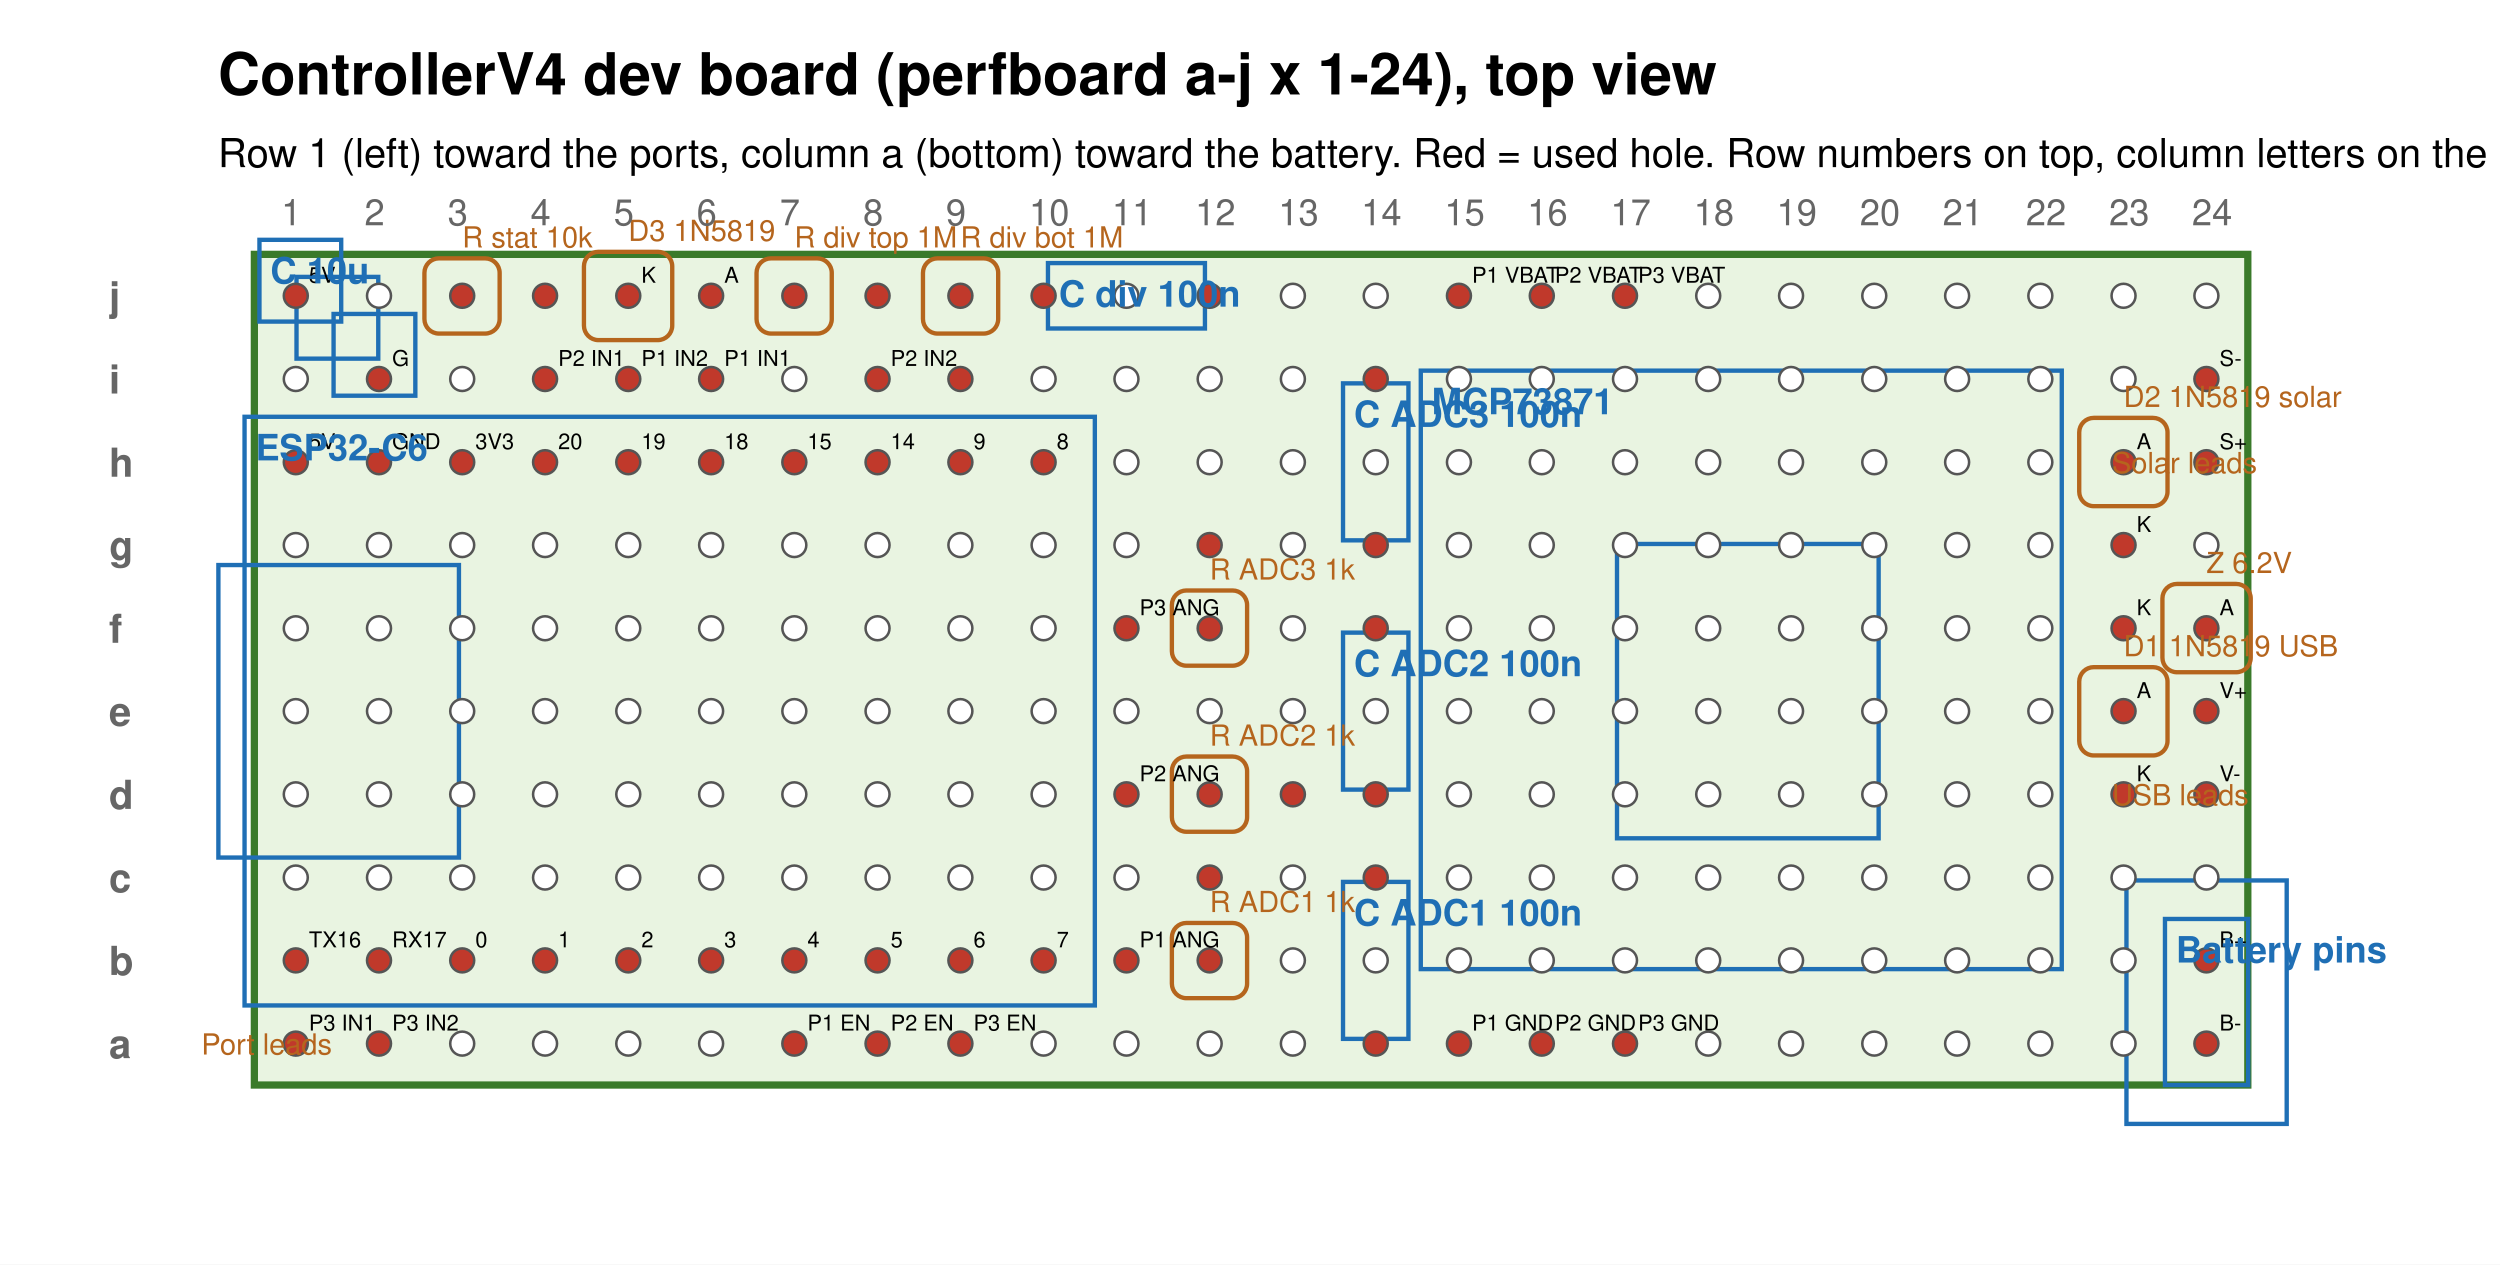
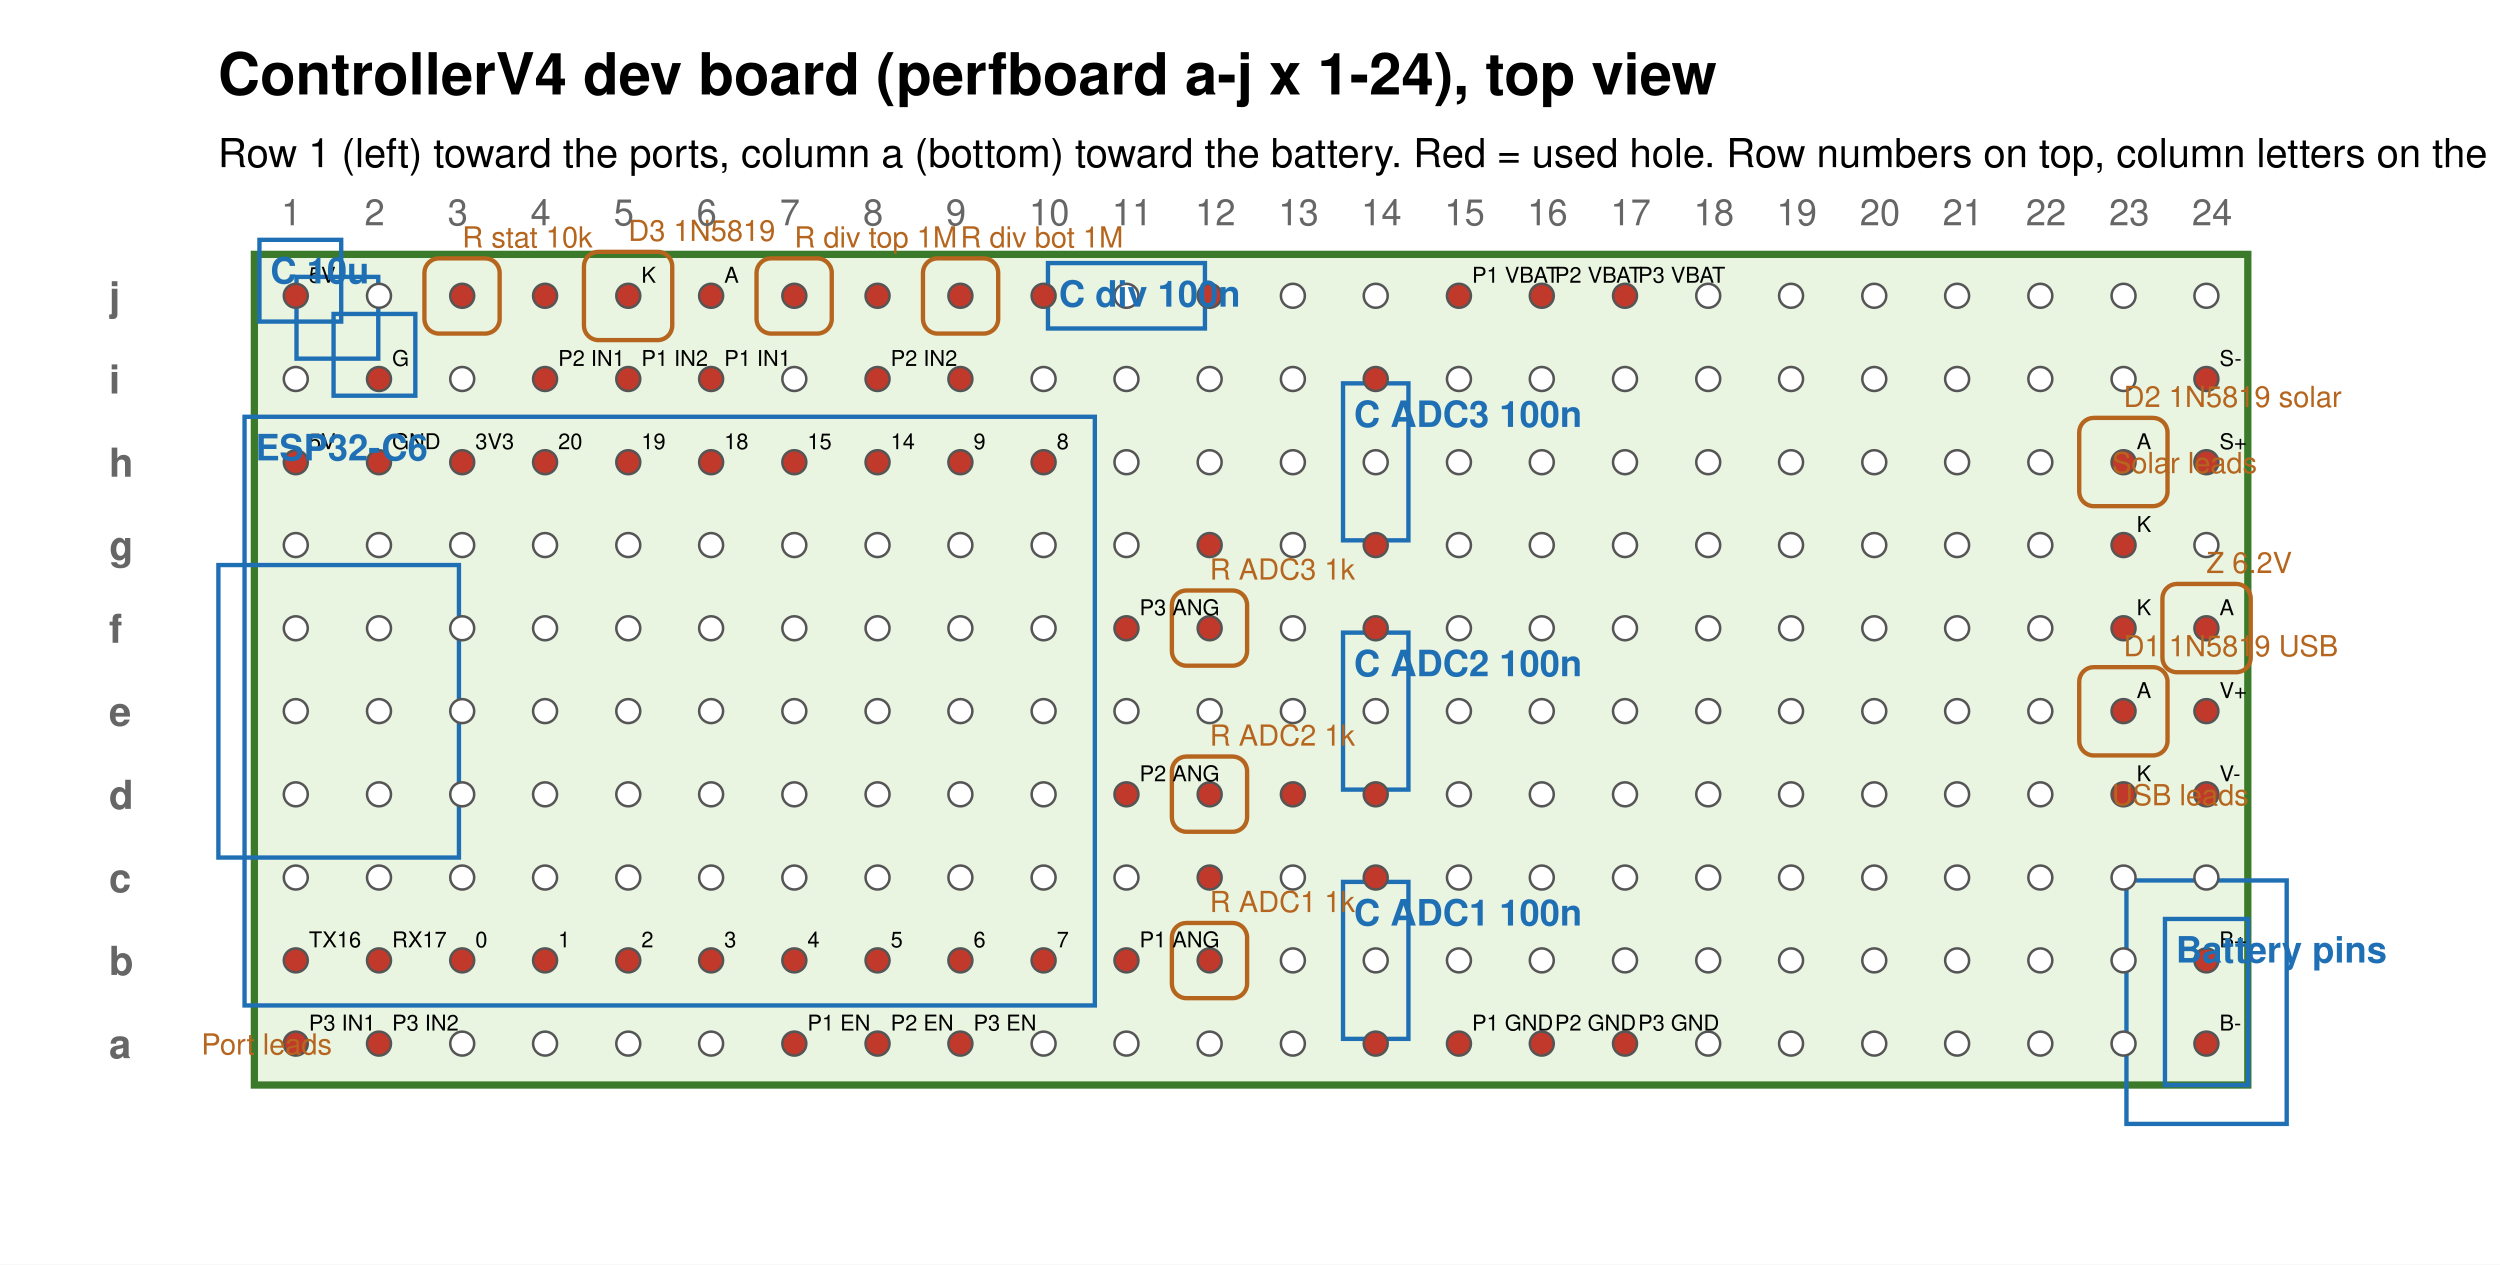
<svg xmlns="http://www.w3.org/2000/svg" width="688" height="348" font-family="Helvetica,Arial">
  <rect width="100%" height="100%" fill="#fff" />
  <text x="60" y="26" font-size="16" font-weight="bold">ControllerV4 dev board (perfboard a-j x 1-24), top view</text>
  <text x="60" y="46" font-size="11">Row 1 (left) toward the ports, column a (bottom) toward the battery. Red = used hole. Row numbers on top, column letters on the left.</text>
  <rect x="70.0" y="70.0" width="548.6" height="228.6" fill="#e9f4e1" stroke="#3a7a2a" stroke-width="2" />
  <rect x="67.3" y="114.7" width="234.0" height="162.0" fill="none" stroke="#1f6fb5" stroke-width="1.2" />
  <rect x="60.1" y="155.5" width="66.2" height="80.5" fill="none" stroke="#1f6fb5" stroke-width="1.2" />
-   <rect x="391.0" y="102.0" width="176.4" height="164.7" fill="none" stroke="#1f6fb5" stroke-width="1.2" />
-   <rect x="445.0" y="149.7" width="72.0" height="81.0" fill="none" stroke="#1f6fb5" stroke-width="1.2" />
  <rect x="71.4" y="66.0" width="22.5" height="22.5" fill="none" stroke="#1f6fb5" stroke-width="1.2" />
  <rect x="81.6" y="76.2" width="22.5" height="22.5" fill="none" stroke="#1f6fb5" stroke-width="1.2" />
  <rect x="91.8" y="86.4" width="22.5" height="22.5" fill="none" stroke="#1f6fb5" stroke-width="1.2" />
  <rect x="116.8" y="71.1" width="20.7" height="20.7" rx="4" fill="none" stroke="#b5651d" stroke-width="1.2" />
  <rect x="160.7" y="69.3" width="24.3" height="24.3" rx="4" fill="none" stroke="#b5651d" stroke-width="1.2" />
  <rect x="208.2" y="71.1" width="20.7" height="20.7" rx="4" fill="none" stroke="#b5651d" stroke-width="1.2" />
  <rect x="254.0" y="71.1" width="20.7" height="20.7" rx="4" fill="none" stroke="#b5651d" stroke-width="1.2" />
  <rect x="288.4" y="72.4" width="43.2" height="18.0" fill="none" stroke="#1f6fb5" stroke-width="1.2" />
  <rect x="322.5" y="254.0" width="20.7" height="20.7" rx="4" fill="none" stroke="#b5651d" stroke-width="1.2" />
  <rect x="369.6" y="242.7" width="18.0" height="43.2" fill="none" stroke="#1f6fb5" stroke-width="1.2" />
  <rect x="322.5" y="208.2" width="20.7" height="20.7" rx="4" fill="none" stroke="#b5651d" stroke-width="1.2" />
  <rect x="369.6" y="174.1" width="18.0" height="43.2" fill="none" stroke="#1f6fb5" stroke-width="1.2" />
  <rect x="322.5" y="162.5" width="20.7" height="20.7" rx="4" fill="none" stroke="#b5651d" stroke-width="1.2" />
  <rect x="369.6" y="105.5" width="18.0" height="43.2" fill="none" stroke="#1f6fb5" stroke-width="1.2" />
  <rect x="572.2" y="183.6" width="24.3" height="24.3" rx="4" fill="none" stroke="#b5651d" stroke-width="1.2" />
  <rect x="572.2" y="115.0" width="24.3" height="24.3" rx="4" fill="none" stroke="#b5651d" stroke-width="1.2" />
  <rect x="595.1" y="160.7" width="24.3" height="24.3" rx="4" fill="none" stroke="#b5651d" stroke-width="1.2" />
  <rect x="595.8" y="252.9" width="22.9" height="45.7" fill="none" stroke="#1f6fb5" stroke-width="1.2" />
  <rect x="585.2" y="242.3" width="44.1" height="67.0" fill="none" stroke="#1f6fb5" stroke-width="1.2" />
  <circle cx="81.4" cy="287.2" r="3.3" fill="#c0392b" stroke="#555" stroke-width="0.7" />
  <circle cx="81.4" cy="264.3" r="3.3" fill="#c0392b" stroke="#555" stroke-width="0.7" />
  <circle cx="81.4" cy="241.5" r="3.3" fill="#fff" stroke="#555" stroke-width="0.7" />
  <circle cx="81.4" cy="218.6" r="3.3" fill="#fff" stroke="#555" stroke-width="0.7" />
  <circle cx="81.4" cy="195.7" r="3.3" fill="#fff" stroke="#555" stroke-width="0.7" />
  <circle cx="81.4" cy="172.9" r="3.3" fill="#fff" stroke="#555" stroke-width="0.7" />
  <circle cx="81.4" cy="150.0" r="3.3" fill="#fff" stroke="#555" stroke-width="0.7" />
  <circle cx="81.4" cy="127.2" r="3.3" fill="#c0392b" stroke="#555" stroke-width="0.7" />
  <circle cx="81.4" cy="104.3" r="3.3" fill="#fff" stroke="#555" stroke-width="0.7" />
  <circle cx="81.4" cy="81.4" r="3.3" fill="#c0392b" stroke="#555" stroke-width="0.7" />
  <circle cx="104.3" cy="287.2" r="3.3" fill="#c0392b" stroke="#555" stroke-width="0.7" />
  <circle cx="104.3" cy="264.3" r="3.3" fill="#c0392b" stroke="#555" stroke-width="0.7" />
  <circle cx="104.3" cy="241.5" r="3.3" fill="#fff" stroke="#555" stroke-width="0.7" />
  <circle cx="104.3" cy="218.6" r="3.3" fill="#fff" stroke="#555" stroke-width="0.7" />
  <circle cx="104.3" cy="195.7" r="3.3" fill="#fff" stroke="#555" stroke-width="0.7" />
  <circle cx="104.3" cy="172.9" r="3.3" fill="#fff" stroke="#555" stroke-width="0.7" />
  <circle cx="104.3" cy="150.0" r="3.3" fill="#fff" stroke="#555" stroke-width="0.7" />
  <circle cx="104.3" cy="127.2" r="3.3" fill="#c0392b" stroke="#555" stroke-width="0.7" />
  <circle cx="104.3" cy="104.3" r="3.3" fill="#c0392b" stroke="#555" stroke-width="0.7" />
  <circle cx="104.3" cy="81.4" r="3.3" fill="#fff" stroke="#555" stroke-width="0.7" />
  <circle cx="127.2" cy="287.2" r="3.3" fill="#fff" stroke="#555" stroke-width="0.7" />
  <circle cx="127.2" cy="264.3" r="3.3" fill="#c0392b" stroke="#555" stroke-width="0.7" />
  <circle cx="127.2" cy="241.5" r="3.3" fill="#fff" stroke="#555" stroke-width="0.7" />
  <circle cx="127.2" cy="218.6" r="3.3" fill="#fff" stroke="#555" stroke-width="0.7" />
  <circle cx="127.2" cy="195.7" r="3.3" fill="#fff" stroke="#555" stroke-width="0.7" />
  <circle cx="127.2" cy="172.9" r="3.3" fill="#fff" stroke="#555" stroke-width="0.7" />
  <circle cx="127.2" cy="150.0" r="3.3" fill="#fff" stroke="#555" stroke-width="0.7" />
  <circle cx="127.2" cy="127.2" r="3.3" fill="#c0392b" stroke="#555" stroke-width="0.7" />
  <circle cx="127.2" cy="104.3" r="3.3" fill="#fff" stroke="#555" stroke-width="0.7" />
  <circle cx="127.2" cy="81.4" r="3.3" fill="#c0392b" stroke="#555" stroke-width="0.7" />
  <circle cx="150.0" cy="287.2" r="3.3" fill="#fff" stroke="#555" stroke-width="0.7" />
  <circle cx="150.0" cy="264.3" r="3.3" fill="#c0392b" stroke="#555" stroke-width="0.7" />
  <circle cx="150.0" cy="241.5" r="3.3" fill="#fff" stroke="#555" stroke-width="0.7" />
  <circle cx="150.0" cy="218.6" r="3.3" fill="#fff" stroke="#555" stroke-width="0.7" />
  <circle cx="150.0" cy="195.7" r="3.3" fill="#fff" stroke="#555" stroke-width="0.7" />
  <circle cx="150.0" cy="172.9" r="3.3" fill="#fff" stroke="#555" stroke-width="0.7" />
  <circle cx="150.0" cy="150.0" r="3.3" fill="#fff" stroke="#555" stroke-width="0.7" />
  <circle cx="150.0" cy="127.2" r="3.3" fill="#c0392b" stroke="#555" stroke-width="0.7" />
  <circle cx="150.0" cy="104.3" r="3.3" fill="#c0392b" stroke="#555" stroke-width="0.7" />
  <circle cx="150.0" cy="81.4" r="3.3" fill="#c0392b" stroke="#555" stroke-width="0.7" />
  <circle cx="172.9" cy="287.2" r="3.3" fill="#fff" stroke="#555" stroke-width="0.7" />
  <circle cx="172.9" cy="264.3" r="3.3" fill="#c0392b" stroke="#555" stroke-width="0.7" />
  <circle cx="172.9" cy="241.5" r="3.3" fill="#fff" stroke="#555" stroke-width="0.7" />
  <circle cx="172.9" cy="218.6" r="3.3" fill="#fff" stroke="#555" stroke-width="0.7" />
  <circle cx="172.9" cy="195.7" r="3.3" fill="#fff" stroke="#555" stroke-width="0.7" />
  <circle cx="172.9" cy="172.9" r="3.3" fill="#fff" stroke="#555" stroke-width="0.7" />
  <circle cx="172.9" cy="150.0" r="3.3" fill="#fff" stroke="#555" stroke-width="0.7" />
  <circle cx="172.9" cy="127.2" r="3.3" fill="#c0392b" stroke="#555" stroke-width="0.7" />
  <circle cx="172.9" cy="104.3" r="3.3" fill="#c0392b" stroke="#555" stroke-width="0.7" />
  <circle cx="172.9" cy="81.4" r="3.3" fill="#c0392b" stroke="#555" stroke-width="0.7" />
  <circle cx="195.7" cy="287.2" r="3.3" fill="#fff" stroke="#555" stroke-width="0.7" />
  <circle cx="195.7" cy="264.3" r="3.3" fill="#c0392b" stroke="#555" stroke-width="0.7" />
  <circle cx="195.7" cy="241.5" r="3.3" fill="#fff" stroke="#555" stroke-width="0.7" />
  <circle cx="195.7" cy="218.6" r="3.3" fill="#fff" stroke="#555" stroke-width="0.7" />
  <circle cx="195.7" cy="195.7" r="3.3" fill="#fff" stroke="#555" stroke-width="0.7" />
  <circle cx="195.7" cy="172.9" r="3.3" fill="#fff" stroke="#555" stroke-width="0.7" />
  <circle cx="195.7" cy="150.0" r="3.3" fill="#fff" stroke="#555" stroke-width="0.7" />
  <circle cx="195.7" cy="127.2" r="3.3" fill="#c0392b" stroke="#555" stroke-width="0.7" />
  <circle cx="195.7" cy="104.3" r="3.3" fill="#c0392b" stroke="#555" stroke-width="0.7" />
  <circle cx="195.7" cy="81.4" r="3.3" fill="#c0392b" stroke="#555" stroke-width="0.7" />
  <circle cx="218.6" cy="287.2" r="3.3" fill="#c0392b" stroke="#555" stroke-width="0.7" />
  <circle cx="218.6" cy="264.3" r="3.3" fill="#c0392b" stroke="#555" stroke-width="0.7" />
  <circle cx="218.6" cy="241.5" r="3.3" fill="#fff" stroke="#555" stroke-width="0.7" />
  <circle cx="218.6" cy="218.6" r="3.3" fill="#fff" stroke="#555" stroke-width="0.7" />
  <circle cx="218.6" cy="195.7" r="3.3" fill="#fff" stroke="#555" stroke-width="0.7" />
  <circle cx="218.6" cy="172.9" r="3.3" fill="#fff" stroke="#555" stroke-width="0.7" />
  <circle cx="218.6" cy="150.0" r="3.3" fill="#fff" stroke="#555" stroke-width="0.7" />
  <circle cx="218.6" cy="127.2" r="3.3" fill="#c0392b" stroke="#555" stroke-width="0.7" />
  <circle cx="218.6" cy="104.3" r="3.3" fill="#fff" stroke="#555" stroke-width="0.7" />
  <circle cx="218.6" cy="81.4" r="3.3" fill="#c0392b" stroke="#555" stroke-width="0.7" />
  <circle cx="241.5" cy="287.2" r="3.3" fill="#c0392b" stroke="#555" stroke-width="0.7" />
  <circle cx="241.5" cy="264.3" r="3.3" fill="#c0392b" stroke="#555" stroke-width="0.7" />
  <circle cx="241.5" cy="241.5" r="3.3" fill="#fff" stroke="#555" stroke-width="0.7" />
  <circle cx="241.5" cy="218.6" r="3.3" fill="#fff" stroke="#555" stroke-width="0.7" />
  <circle cx="241.5" cy="195.7" r="3.3" fill="#fff" stroke="#555" stroke-width="0.7" />
  <circle cx="241.5" cy="172.9" r="3.3" fill="#fff" stroke="#555" stroke-width="0.7" />
  <circle cx="241.5" cy="150.0" r="3.3" fill="#fff" stroke="#555" stroke-width="0.7" />
  <circle cx="241.5" cy="127.2" r="3.3" fill="#c0392b" stroke="#555" stroke-width="0.7" />
  <circle cx="241.5" cy="104.3" r="3.3" fill="#c0392b" stroke="#555" stroke-width="0.7" />
  <circle cx="241.5" cy="81.4" r="3.3" fill="#c0392b" stroke="#555" stroke-width="0.7" />
  <circle cx="264.3" cy="287.2" r="3.3" fill="#c0392b" stroke="#555" stroke-width="0.7" />
  <circle cx="264.3" cy="264.3" r="3.3" fill="#c0392b" stroke="#555" stroke-width="0.7" />
  <circle cx="264.3" cy="241.5" r="3.3" fill="#fff" stroke="#555" stroke-width="0.7" />
  <circle cx="264.3" cy="218.6" r="3.3" fill="#fff" stroke="#555" stroke-width="0.7" />
  <circle cx="264.3" cy="195.7" r="3.3" fill="#fff" stroke="#555" stroke-width="0.7" />
  <circle cx="264.3" cy="172.9" r="3.3" fill="#fff" stroke="#555" stroke-width="0.7" />
  <circle cx="264.3" cy="150.0" r="3.3" fill="#fff" stroke="#555" stroke-width="0.7" />
  <circle cx="264.3" cy="127.2" r="3.3" fill="#c0392b" stroke="#555" stroke-width="0.7" />
  <circle cx="264.3" cy="104.3" r="3.3" fill="#c0392b" stroke="#555" stroke-width="0.7" />
  <circle cx="264.3" cy="81.4" r="3.3" fill="#c0392b" stroke="#555" stroke-width="0.7" />
  <circle cx="287.2" cy="287.2" r="3.3" fill="#fff" stroke="#555" stroke-width="0.7" />
  <circle cx="287.2" cy="264.3" r="3.3" fill="#c0392b" stroke="#555" stroke-width="0.7" />
  <circle cx="287.2" cy="241.5" r="3.3" fill="#fff" stroke="#555" stroke-width="0.7" />
  <circle cx="287.2" cy="218.6" r="3.3" fill="#fff" stroke="#555" stroke-width="0.7" />
  <circle cx="287.2" cy="195.7" r="3.3" fill="#fff" stroke="#555" stroke-width="0.7" />
  <circle cx="287.2" cy="172.9" r="3.3" fill="#fff" stroke="#555" stroke-width="0.7" />
  <circle cx="287.2" cy="150.0" r="3.3" fill="#fff" stroke="#555" stroke-width="0.7" />
  <circle cx="287.2" cy="127.2" r="3.3" fill="#c0392b" stroke="#555" stroke-width="0.7" />
  <circle cx="287.2" cy="104.3" r="3.3" fill="#fff" stroke="#555" stroke-width="0.7" />
  <circle cx="287.2" cy="81.4" r="3.3" fill="#c0392b" stroke="#555" stroke-width="0.7" />
  <circle cx="310.0" cy="287.2" r="3.3" fill="#fff" stroke="#555" stroke-width="0.7" />
  <circle cx="310.0" cy="264.3" r="3.3" fill="#c0392b" stroke="#555" stroke-width="0.7" />
  <circle cx="310.0" cy="241.5" r="3.3" fill="#fff" stroke="#555" stroke-width="0.7" />
  <circle cx="310.0" cy="218.6" r="3.3" fill="#c0392b" stroke="#555" stroke-width="0.7" />
  <circle cx="310.0" cy="195.7" r="3.3" fill="#fff" stroke="#555" stroke-width="0.7" />
  <circle cx="310.0" cy="172.9" r="3.3" fill="#c0392b" stroke="#555" stroke-width="0.7" />
  <circle cx="310.0" cy="150.0" r="3.3" fill="#fff" stroke="#555" stroke-width="0.7" />
  <circle cx="310.0" cy="127.2" r="3.3" fill="#fff" stroke="#555" stroke-width="0.7" />
  <circle cx="310.0" cy="104.3" r="3.3" fill="#fff" stroke="#555" stroke-width="0.7" />
  <circle cx="310.0" cy="81.4" r="3.3" fill="#fff" stroke="#555" stroke-width="0.7" />
  <circle cx="332.9" cy="287.2" r="3.3" fill="#fff" stroke="#555" stroke-width="0.7" />
  <circle cx="332.9" cy="264.3" r="3.3" fill="#c0392b" stroke="#555" stroke-width="0.7" />
  <circle cx="332.9" cy="241.5" r="3.3" fill="#c0392b" stroke="#555" stroke-width="0.7" />
  <circle cx="332.9" cy="218.6" r="3.3" fill="#c0392b" stroke="#555" stroke-width="0.7" />
  <circle cx="332.9" cy="195.7" r="3.3" fill="#fff" stroke="#555" stroke-width="0.7" />
  <circle cx="332.9" cy="172.9" r="3.3" fill="#c0392b" stroke="#555" stroke-width="0.7" />
  <circle cx="332.9" cy="150.0" r="3.3" fill="#c0392b" stroke="#555" stroke-width="0.7" />
  <circle cx="332.9" cy="127.2" r="3.3" fill="#fff" stroke="#555" stroke-width="0.7" />
  <circle cx="332.9" cy="104.3" r="3.3" fill="#fff" stroke="#555" stroke-width="0.7" />
  <circle cx="332.9" cy="81.4" r="3.3" fill="#c0392b" stroke="#555" stroke-width="0.7" />
  <circle cx="355.8" cy="287.2" r="3.3" fill="#fff" stroke="#555" stroke-width="0.7" />
  <circle cx="355.8" cy="264.3" r="3.3" fill="#fff" stroke="#555" stroke-width="0.7" />
  <circle cx="355.8" cy="241.5" r="3.3" fill="#fff" stroke="#555" stroke-width="0.7" />
  <circle cx="355.8" cy="218.6" r="3.3" fill="#c0392b" stroke="#555" stroke-width="0.7" />
  <circle cx="355.8" cy="195.7" r="3.3" fill="#fff" stroke="#555" stroke-width="0.7" />
  <circle cx="355.8" cy="172.9" r="3.3" fill="#fff" stroke="#555" stroke-width="0.7" />
  <circle cx="355.8" cy="150.0" r="3.3" fill="#fff" stroke="#555" stroke-width="0.7" />
  <circle cx="355.8" cy="127.2" r="3.3" fill="#fff" stroke="#555" stroke-width="0.7" />
  <circle cx="355.8" cy="104.3" r="3.3" fill="#fff" stroke="#555" stroke-width="0.7" />
  <circle cx="355.8" cy="81.4" r="3.3" fill="#fff" stroke="#555" stroke-width="0.7" />
  <circle cx="378.6" cy="287.2" r="3.3" fill="#c0392b" stroke="#555" stroke-width="0.7" />
  <circle cx="378.6" cy="264.3" r="3.3" fill="#fff" stroke="#555" stroke-width="0.7" />
  <circle cx="378.6" cy="241.5" r="3.3" fill="#c0392b" stroke="#555" stroke-width="0.7" />
  <circle cx="378.6" cy="218.6" r="3.3" fill="#c0392b" stroke="#555" stroke-width="0.7" />
  <circle cx="378.6" cy="195.7" r="3.3" fill="#fff" stroke="#555" stroke-width="0.7" />
  <circle cx="378.6" cy="172.9" r="3.3" fill="#c0392b" stroke="#555" stroke-width="0.7" />
  <circle cx="378.6" cy="150.0" r="3.3" fill="#c0392b" stroke="#555" stroke-width="0.7" />
  <circle cx="378.6" cy="127.2" r="3.3" fill="#fff" stroke="#555" stroke-width="0.7" />
  <circle cx="378.6" cy="104.3" r="3.3" fill="#c0392b" stroke="#555" stroke-width="0.7" />
  <circle cx="378.6" cy="81.4" r="3.3" fill="#fff" stroke="#555" stroke-width="0.7" />
  <circle cx="401.5" cy="287.2" r="3.3" fill="#c0392b" stroke="#555" stroke-width="0.7" />
  <circle cx="401.5" cy="264.3" r="3.3" fill="#fff" stroke="#555" stroke-width="0.7" />
  <circle cx="401.5" cy="241.5" r="3.3" fill="#fff" stroke="#555" stroke-width="0.7" />
  <circle cx="401.5" cy="218.6" r="3.3" fill="#fff" stroke="#555" stroke-width="0.7" />
  <circle cx="401.5" cy="195.7" r="3.3" fill="#fff" stroke="#555" stroke-width="0.7" />
  <circle cx="401.5" cy="172.9" r="3.3" fill="#fff" stroke="#555" stroke-width="0.7" />
  <circle cx="401.5" cy="150.0" r="3.3" fill="#fff" stroke="#555" stroke-width="0.7" />
  <circle cx="401.5" cy="127.2" r="3.3" fill="#fff" stroke="#555" stroke-width="0.7" />
  <circle cx="401.5" cy="104.3" r="3.3" fill="#fff" stroke="#555" stroke-width="0.7" />
  <circle cx="401.5" cy="81.4" r="3.3" fill="#c0392b" stroke="#555" stroke-width="0.7" />
  <circle cx="424.3" cy="287.2" r="3.3" fill="#c0392b" stroke="#555" stroke-width="0.7" />
  <circle cx="424.3" cy="264.3" r="3.3" fill="#fff" stroke="#555" stroke-width="0.7" />
  <circle cx="424.3" cy="241.5" r="3.3" fill="#fff" stroke="#555" stroke-width="0.7" />
  <circle cx="424.3" cy="218.6" r="3.3" fill="#fff" stroke="#555" stroke-width="0.7" />
  <circle cx="424.3" cy="195.7" r="3.3" fill="#fff" stroke="#555" stroke-width="0.7" />
  <circle cx="424.3" cy="172.9" r="3.3" fill="#fff" stroke="#555" stroke-width="0.7" />
  <circle cx="424.3" cy="150.0" r="3.3" fill="#fff" stroke="#555" stroke-width="0.7" />
  <circle cx="424.3" cy="127.2" r="3.3" fill="#fff" stroke="#555" stroke-width="0.7" />
  <circle cx="424.3" cy="104.3" r="3.3" fill="#fff" stroke="#555" stroke-width="0.7" />
  <circle cx="424.3" cy="81.4" r="3.3" fill="#c0392b" stroke="#555" stroke-width="0.7" />
  <circle cx="447.2" cy="287.2" r="3.3" fill="#c0392b" stroke="#555" stroke-width="0.7" />
  <circle cx="447.2" cy="264.3" r="3.3" fill="#fff" stroke="#555" stroke-width="0.7" />
  <circle cx="447.2" cy="241.5" r="3.3" fill="#fff" stroke="#555" stroke-width="0.7" />
  <circle cx="447.2" cy="218.6" r="3.3" fill="#fff" stroke="#555" stroke-width="0.7" />
  <circle cx="447.2" cy="195.7" r="3.3" fill="#fff" stroke="#555" stroke-width="0.7" />
  <circle cx="447.2" cy="172.9" r="3.3" fill="#fff" stroke="#555" stroke-width="0.7" />
  <circle cx="447.2" cy="150.0" r="3.3" fill="#fff" stroke="#555" stroke-width="0.7" />
  <circle cx="447.2" cy="127.2" r="3.3" fill="#fff" stroke="#555" stroke-width="0.7" />
  <circle cx="447.2" cy="104.3" r="3.3" fill="#fff" stroke="#555" stroke-width="0.7" />
  <circle cx="447.2" cy="81.4" r="3.3" fill="#c0392b" stroke="#555" stroke-width="0.7" />
  <circle cx="470.1" cy="287.2" r="3.3" fill="#fff" stroke="#555" stroke-width="0.7" />
  <circle cx="470.1" cy="264.3" r="3.3" fill="#fff" stroke="#555" stroke-width="0.7" />
  <circle cx="470.1" cy="241.5" r="3.3" fill="#fff" stroke="#555" stroke-width="0.7" />
  <circle cx="470.1" cy="218.6" r="3.3" fill="#fff" stroke="#555" stroke-width="0.7" />
  <circle cx="470.1" cy="195.7" r="3.3" fill="#fff" stroke="#555" stroke-width="0.7" />
  <circle cx="470.1" cy="172.9" r="3.3" fill="#fff" stroke="#555" stroke-width="0.7" />
  <circle cx="470.1" cy="150.0" r="3.3" fill="#fff" stroke="#555" stroke-width="0.7" />
  <circle cx="470.1" cy="127.2" r="3.3" fill="#fff" stroke="#555" stroke-width="0.7" />
  <circle cx="470.1" cy="104.3" r="3.3" fill="#fff" stroke="#555" stroke-width="0.7" />
  <circle cx="470.1" cy="81.4" r="3.3" fill="#fff" stroke="#555" stroke-width="0.7" />
  <circle cx="492.9" cy="287.2" r="3.3" fill="#fff" stroke="#555" stroke-width="0.7" />
  <circle cx="492.9" cy="264.3" r="3.3" fill="#fff" stroke="#555" stroke-width="0.7" />
  <circle cx="492.9" cy="241.5" r="3.3" fill="#fff" stroke="#555" stroke-width="0.7" />
  <circle cx="492.9" cy="218.6" r="3.3" fill="#fff" stroke="#555" stroke-width="0.7" />
  <circle cx="492.9" cy="195.7" r="3.3" fill="#fff" stroke="#555" stroke-width="0.7" />
  <circle cx="492.9" cy="172.9" r="3.3" fill="#fff" stroke="#555" stroke-width="0.7" />
  <circle cx="492.9" cy="150.0" r="3.3" fill="#fff" stroke="#555" stroke-width="0.7" />
  <circle cx="492.9" cy="127.2" r="3.3" fill="#fff" stroke="#555" stroke-width="0.7" />
  <circle cx="492.9" cy="104.3" r="3.3" fill="#fff" stroke="#555" stroke-width="0.7" />
  <circle cx="492.9" cy="81.4" r="3.3" fill="#fff" stroke="#555" stroke-width="0.7" />
  <circle cx="515.8" cy="287.2" r="3.3" fill="#fff" stroke="#555" stroke-width="0.7" />
  <circle cx="515.8" cy="264.3" r="3.3" fill="#fff" stroke="#555" stroke-width="0.7" />
  <circle cx="515.8" cy="241.5" r="3.3" fill="#fff" stroke="#555" stroke-width="0.7" />
  <circle cx="515.8" cy="218.6" r="3.3" fill="#fff" stroke="#555" stroke-width="0.7" />
  <circle cx="515.8" cy="195.7" r="3.3" fill="#fff" stroke="#555" stroke-width="0.7" />
  <circle cx="515.8" cy="172.9" r="3.3" fill="#fff" stroke="#555" stroke-width="0.7" />
  <circle cx="515.8" cy="150.0" r="3.3" fill="#fff" stroke="#555" stroke-width="0.7" />
  <circle cx="515.8" cy="127.2" r="3.3" fill="#fff" stroke="#555" stroke-width="0.7" />
  <circle cx="515.8" cy="104.3" r="3.3" fill="#fff" stroke="#555" stroke-width="0.7" />
  <circle cx="515.8" cy="81.4" r="3.3" fill="#fff" stroke="#555" stroke-width="0.7" />
  <circle cx="538.6" cy="287.2" r="3.3" fill="#fff" stroke="#555" stroke-width="0.7" />
  <circle cx="538.6" cy="264.3" r="3.3" fill="#fff" stroke="#555" stroke-width="0.7" />
  <circle cx="538.6" cy="241.5" r="3.3" fill="#fff" stroke="#555" stroke-width="0.7" />
  <circle cx="538.6" cy="218.6" r="3.3" fill="#fff" stroke="#555" stroke-width="0.7" />
  <circle cx="538.6" cy="195.7" r="3.3" fill="#fff" stroke="#555" stroke-width="0.7" />
  <circle cx="538.6" cy="172.9" r="3.3" fill="#fff" stroke="#555" stroke-width="0.7" />
  <circle cx="538.6" cy="150.0" r="3.3" fill="#fff" stroke="#555" stroke-width="0.7" />
  <circle cx="538.6" cy="127.2" r="3.3" fill="#fff" stroke="#555" stroke-width="0.7" />
  <circle cx="538.6" cy="104.3" r="3.3" fill="#fff" stroke="#555" stroke-width="0.7" />
  <circle cx="538.6" cy="81.4" r="3.3" fill="#fff" stroke="#555" stroke-width="0.7" />
  <circle cx="561.5" cy="287.2" r="3.3" fill="#fff" stroke="#555" stroke-width="0.7" />
  <circle cx="561.5" cy="264.3" r="3.3" fill="#fff" stroke="#555" stroke-width="0.7" />
  <circle cx="561.5" cy="241.5" r="3.3" fill="#fff" stroke="#555" stroke-width="0.7" />
  <circle cx="561.5" cy="218.6" r="3.3" fill="#fff" stroke="#555" stroke-width="0.7" />
  <circle cx="561.5" cy="195.7" r="3.3" fill="#fff" stroke="#555" stroke-width="0.7" />
  <circle cx="561.5" cy="172.9" r="3.3" fill="#fff" stroke="#555" stroke-width="0.7" />
  <circle cx="561.5" cy="150.0" r="3.3" fill="#fff" stroke="#555" stroke-width="0.7" />
  <circle cx="561.5" cy="127.2" r="3.3" fill="#fff" stroke="#555" stroke-width="0.7" />
  <circle cx="561.5" cy="104.3" r="3.3" fill="#fff" stroke="#555" stroke-width="0.7" />
  <circle cx="561.5" cy="81.4" r="3.3" fill="#fff" stroke="#555" stroke-width="0.7" />
  <circle cx="584.4" cy="287.2" r="3.3" fill="#fff" stroke="#555" stroke-width="0.7" />
  <circle cx="584.4" cy="264.3" r="3.3" fill="#fff" stroke="#555" stroke-width="0.7" />
  <circle cx="584.4" cy="241.5" r="3.3" fill="#fff" stroke="#555" stroke-width="0.7" />
  <circle cx="584.4" cy="218.6" r="3.3" fill="#c0392b" stroke="#555" stroke-width="0.7" />
  <circle cx="584.4" cy="195.7" r="3.3" fill="#c0392b" stroke="#555" stroke-width="0.7" />
  <circle cx="584.4" cy="172.9" r="3.3" fill="#c0392b" stroke="#555" stroke-width="0.7" />
  <circle cx="584.4" cy="150.0" r="3.3" fill="#c0392b" stroke="#555" stroke-width="0.7" />
  <circle cx="584.4" cy="127.2" r="3.3" fill="#c0392b" stroke="#555" stroke-width="0.7" />
  <circle cx="584.4" cy="104.3" r="3.3" fill="#fff" stroke="#555" stroke-width="0.7" />
  <circle cx="584.4" cy="81.4" r="3.3" fill="#fff" stroke="#555" stroke-width="0.7" />
  <circle cx="607.2" cy="287.2" r="3.3" fill="#c0392b" stroke="#555" stroke-width="0.7" />
  <circle cx="607.2" cy="264.3" r="3.3" fill="#c0392b" stroke="#555" stroke-width="0.7" />
  <circle cx="607.2" cy="241.5" r="3.3" fill="#fff" stroke="#555" stroke-width="0.7" />
  <circle cx="607.2" cy="218.6" r="3.3" fill="#c0392b" stroke="#555" stroke-width="0.7" />
  <circle cx="607.2" cy="195.7" r="3.3" fill="#c0392b" stroke="#555" stroke-width="0.7" />
  <circle cx="607.2" cy="172.9" r="3.3" fill="#c0392b" stroke="#555" stroke-width="0.7" />
  <circle cx="607.2" cy="150.0" r="3.3" fill="#fff" stroke="#555" stroke-width="0.7" />
  <circle cx="607.2" cy="127.2" r="3.3" fill="#c0392b" stroke="#555" stroke-width="0.7" />
  <circle cx="607.2" cy="104.3" r="3.3" fill="#c0392b" stroke="#555" stroke-width="0.7" />
  <circle cx="607.2" cy="81.4" r="3.3" fill="#fff" stroke="#555" stroke-width="0.7" />
  <text x="85.0" y="260.7" font-size="6">TX16</text>
  <text x="107.9" y="260.7" font-size="6">RX17</text>
  <text x="130.8" y="260.7" font-size="6">0</text>
  <text x="153.6" y="260.7" font-size="6">1</text>
  <text x="176.5" y="260.7" font-size="6">2</text>
  <text x="199.3" y="260.7" font-size="6">3</text>
  <text x="222.2" y="260.7" font-size="6">4</text>
  <text x="245.1" y="260.7" font-size="6">5</text>
  <text x="267.9" y="260.7" font-size="6">6</text>
  <text x="290.8" y="260.7" font-size="6">7</text>
  <text x="85.0" y="123.6" font-size="6">5V</text>
  <text x="107.9" y="123.6" font-size="6">GND</text>
  <text x="130.8" y="123.6" font-size="6">3V3</text>
  <text x="153.6" y="123.6" font-size="6">20</text>
  <text x="176.5" y="123.6" font-size="6">19</text>
  <text x="199.3" y="123.6" font-size="6">18</text>
  <text x="222.2" y="123.6" font-size="6">15</text>
  <text x="245.1" y="123.6" font-size="6">14</text>
  <text x="267.9" y="123.6" font-size="6">9</text>
  <text x="290.8" y="123.6" font-size="6">8</text>
  <text x="70.3" y="126.7" font-size="10" font-weight="bold" fill="#1f6fb5">ESP32-C6</text>
-   <text x="394.0" y="114.0" font-size="10" font-weight="bold" fill="#1f6fb5">MCP73871</text>
  <text x="85.0" y="77.8" font-size="6">5V</text>
  <text x="107.9" y="100.7" font-size="6">G</text>
  <text x="74.4" y="78.0" font-size="10" font-weight="bold" fill="#1f6fb5">C 10u</text>
  <text x="127.2" y="68.1" font-size="8" fill="#b5651d">R stat 10k</text>
  <text x="176.5" y="77.8" font-size="6">K</text>
  <text x="199.3" y="77.8" font-size="6">A</text>
  <text x="172.9" y="66.3" font-size="8" fill="#b5651d">D3 1N5819</text>
  <text x="218.6" y="68.1" font-size="8" fill="#b5651d">R div top 1M</text>
  <text x="264.3" y="68.1" font-size="8" fill="#b5651d">R div bot 1M</text>
  <text x="291.4" y="84.4" font-size="10" font-weight="bold" fill="#1f6fb5">C div 100n</text>
  <text x="332.9" y="251.0" font-size="8" fill="#b5651d">R ADC1 1k</text>
  <text x="372.6" y="254.7" font-size="10" font-weight="bold" fill="#1f6fb5">C ADC1 100n</text>
  <text x="332.9" y="205.2" font-size="8" fill="#b5651d">R ADC2 1k</text>
  <text x="372.6" y="186.1" font-size="10" font-weight="bold" fill="#1f6fb5">C ADC2 100n</text>
  <text x="332.9" y="159.5" font-size="8" fill="#b5651d">R ADC3 1k</text>
  <text x="372.6" y="117.5" font-size="10" font-weight="bold" fill="#1f6fb5">C ADC3 100n</text>
  <text x="588.0" y="192.1" font-size="6">A</text>
  <text x="588.0" y="215.0" font-size="6">K</text>
  <text x="584.4" y="180.6" font-size="8" fill="#b5651d">D1 1N5819 USB</text>
  <text x="588.0" y="123.6" font-size="6">A</text>
  <text x="588.0" y="146.4" font-size="6">K</text>
  <text x="584.4" y="112.0" font-size="8" fill="#b5651d">D2 1N5819 solar</text>
  <text x="610.8" y="169.3" font-size="6">A</text>
  <text x="588.0" y="169.3" font-size="6">K</text>
  <text x="607.2" y="157.7" font-size="8" fill="#b5651d">Z 6.2V</text>
  <text x="610.8" y="283.6" font-size="6">B-</text>
  <text x="610.8" y="260.7" font-size="6">B+</text>
  <text x="598.8" y="264.9" font-size="10" font-weight="bold" fill="#1f6fb5">Battery pins</text>
  <text x="610.8" y="215.0" font-size="6">V-</text>
  <text x="610.8" y="192.1" font-size="6">V+</text>
  <text x="581.2" y="221.6" font-size="8" fill="#b5651d">USB leads</text>
  <text x="610.8" y="123.6" font-size="6">S+</text>
  <text x="610.8" y="100.7" font-size="6">S-</text>
  <text x="581.2" y="130.2" font-size="8" fill="#b5651d">Solar leads</text>
  <text x="85.0" y="283.6" font-size="6">P3 IN1</text>
  <text x="107.9" y="283.6" font-size="6">P3 IN2</text>
  <text x="199.3" y="100.7" font-size="6">P1 IN1</text>
  <text x="176.5" y="100.7" font-size="6">P1 IN2</text>
  <text x="153.6" y="100.7" font-size="6">P2 IN1</text>
  <text x="245.1" y="100.7" font-size="6">P2 IN2</text>
  <text x="222.2" y="283.6" font-size="6">P1 EN</text>
  <text x="245.1" y="283.6" font-size="6">P2 EN</text>
  <text x="267.9" y="283.6" font-size="6">P3 EN</text>
  <text x="313.6" y="260.7" font-size="6">P1 ANG</text>
  <text x="313.6" y="215.0" font-size="6">P2 ANG</text>
  <text x="313.6" y="169.3" font-size="6">P3 ANG</text>
  <text x="405.1" y="77.8" font-size="6">P1 VBAT</text>
  <text x="427.9" y="77.8" font-size="6">P2 VBAT</text>
  <text x="450.8" y="77.8" font-size="6">P3 VBAT</text>
  <text x="405.1" y="283.6" font-size="6">P1 GND</text>
  <text x="427.9" y="283.6" font-size="6">P2 GND</text>
  <text x="450.8" y="283.6" font-size="6">P3 GND</text>
  <text x="55.4" y="290.2" font-size="8" fill="#b5651d">Port leads</text>
  <text x="77.4" y="62" font-size="10" fill="#666">1</text>
  <text x="100.3" y="62" font-size="10" fill="#666">2</text>
  <text x="123.2" y="62" font-size="10" fill="#666">3</text>
  <text x="146.0" y="62" font-size="10" fill="#666">4</text>
  <text x="168.9" y="62" font-size="10" fill="#666">5</text>
  <text x="191.7" y="62" font-size="10" fill="#666">6</text>
  <text x="214.6" y="62" font-size="10" fill="#666">7</text>
  <text x="237.5" y="62" font-size="10" fill="#666">8</text>
  <text x="260.3" y="62" font-size="10" fill="#666">9</text>
  <text x="283.2" y="62" font-size="10" fill="#666">10</text>
  <text x="306.0" y="62" font-size="10" fill="#666">11</text>
  <text x="328.9" y="62" font-size="10" fill="#666">12</text>
  <text x="351.8" y="62" font-size="10" fill="#666">13</text>
  <text x="374.6" y="62" font-size="10" fill="#666">14</text>
  <text x="397.5" y="62" font-size="10" fill="#666">15</text>
  <text x="420.3" y="62" font-size="10" fill="#666">16</text>
  <text x="443.2" y="62" font-size="10" fill="#666">17</text>
  <text x="466.1" y="62" font-size="10" fill="#666">18</text>
  <text x="488.9" y="62" font-size="10" fill="#666">19</text>
  <text x="511.8" y="62" font-size="10" fill="#666">20</text>
  <text x="534.6" y="62" font-size="10" fill="#666">21</text>
  <text x="557.5" y="62" font-size="10" fill="#666">22</text>
  <text x="580.4" y="62" font-size="10" fill="#666">23</text>
  <text x="603.2" y="62" font-size="10" fill="#666">24</text>
  <text x="30" y="291.2" font-size="11" font-weight="bold" fill="#666">a</text>
  <text x="30" y="268.3" font-size="11" font-weight="bold" fill="#666">b</text>
  <text x="30" y="245.5" font-size="11" font-weight="bold" fill="#666">c</text>
  <text x="30" y="222.6" font-size="11" font-weight="bold" fill="#666">d</text>
  <text x="30" y="199.7" font-size="11" font-weight="bold" fill="#666">e</text>
  <text x="30" y="176.9" font-size="11" font-weight="bold" fill="#666">f</text>
  <text x="30" y="154.0" font-size="11" font-weight="bold" fill="#666">g</text>
  <text x="30" y="131.2" font-size="11" font-weight="bold" fill="#666">h</text>
  <text x="30" y="108.3" font-size="11" font-weight="bold" fill="#666">i</text>
  <text x="30" y="85.4" font-size="11" font-weight="bold" fill="#666">j</text>
</svg>
